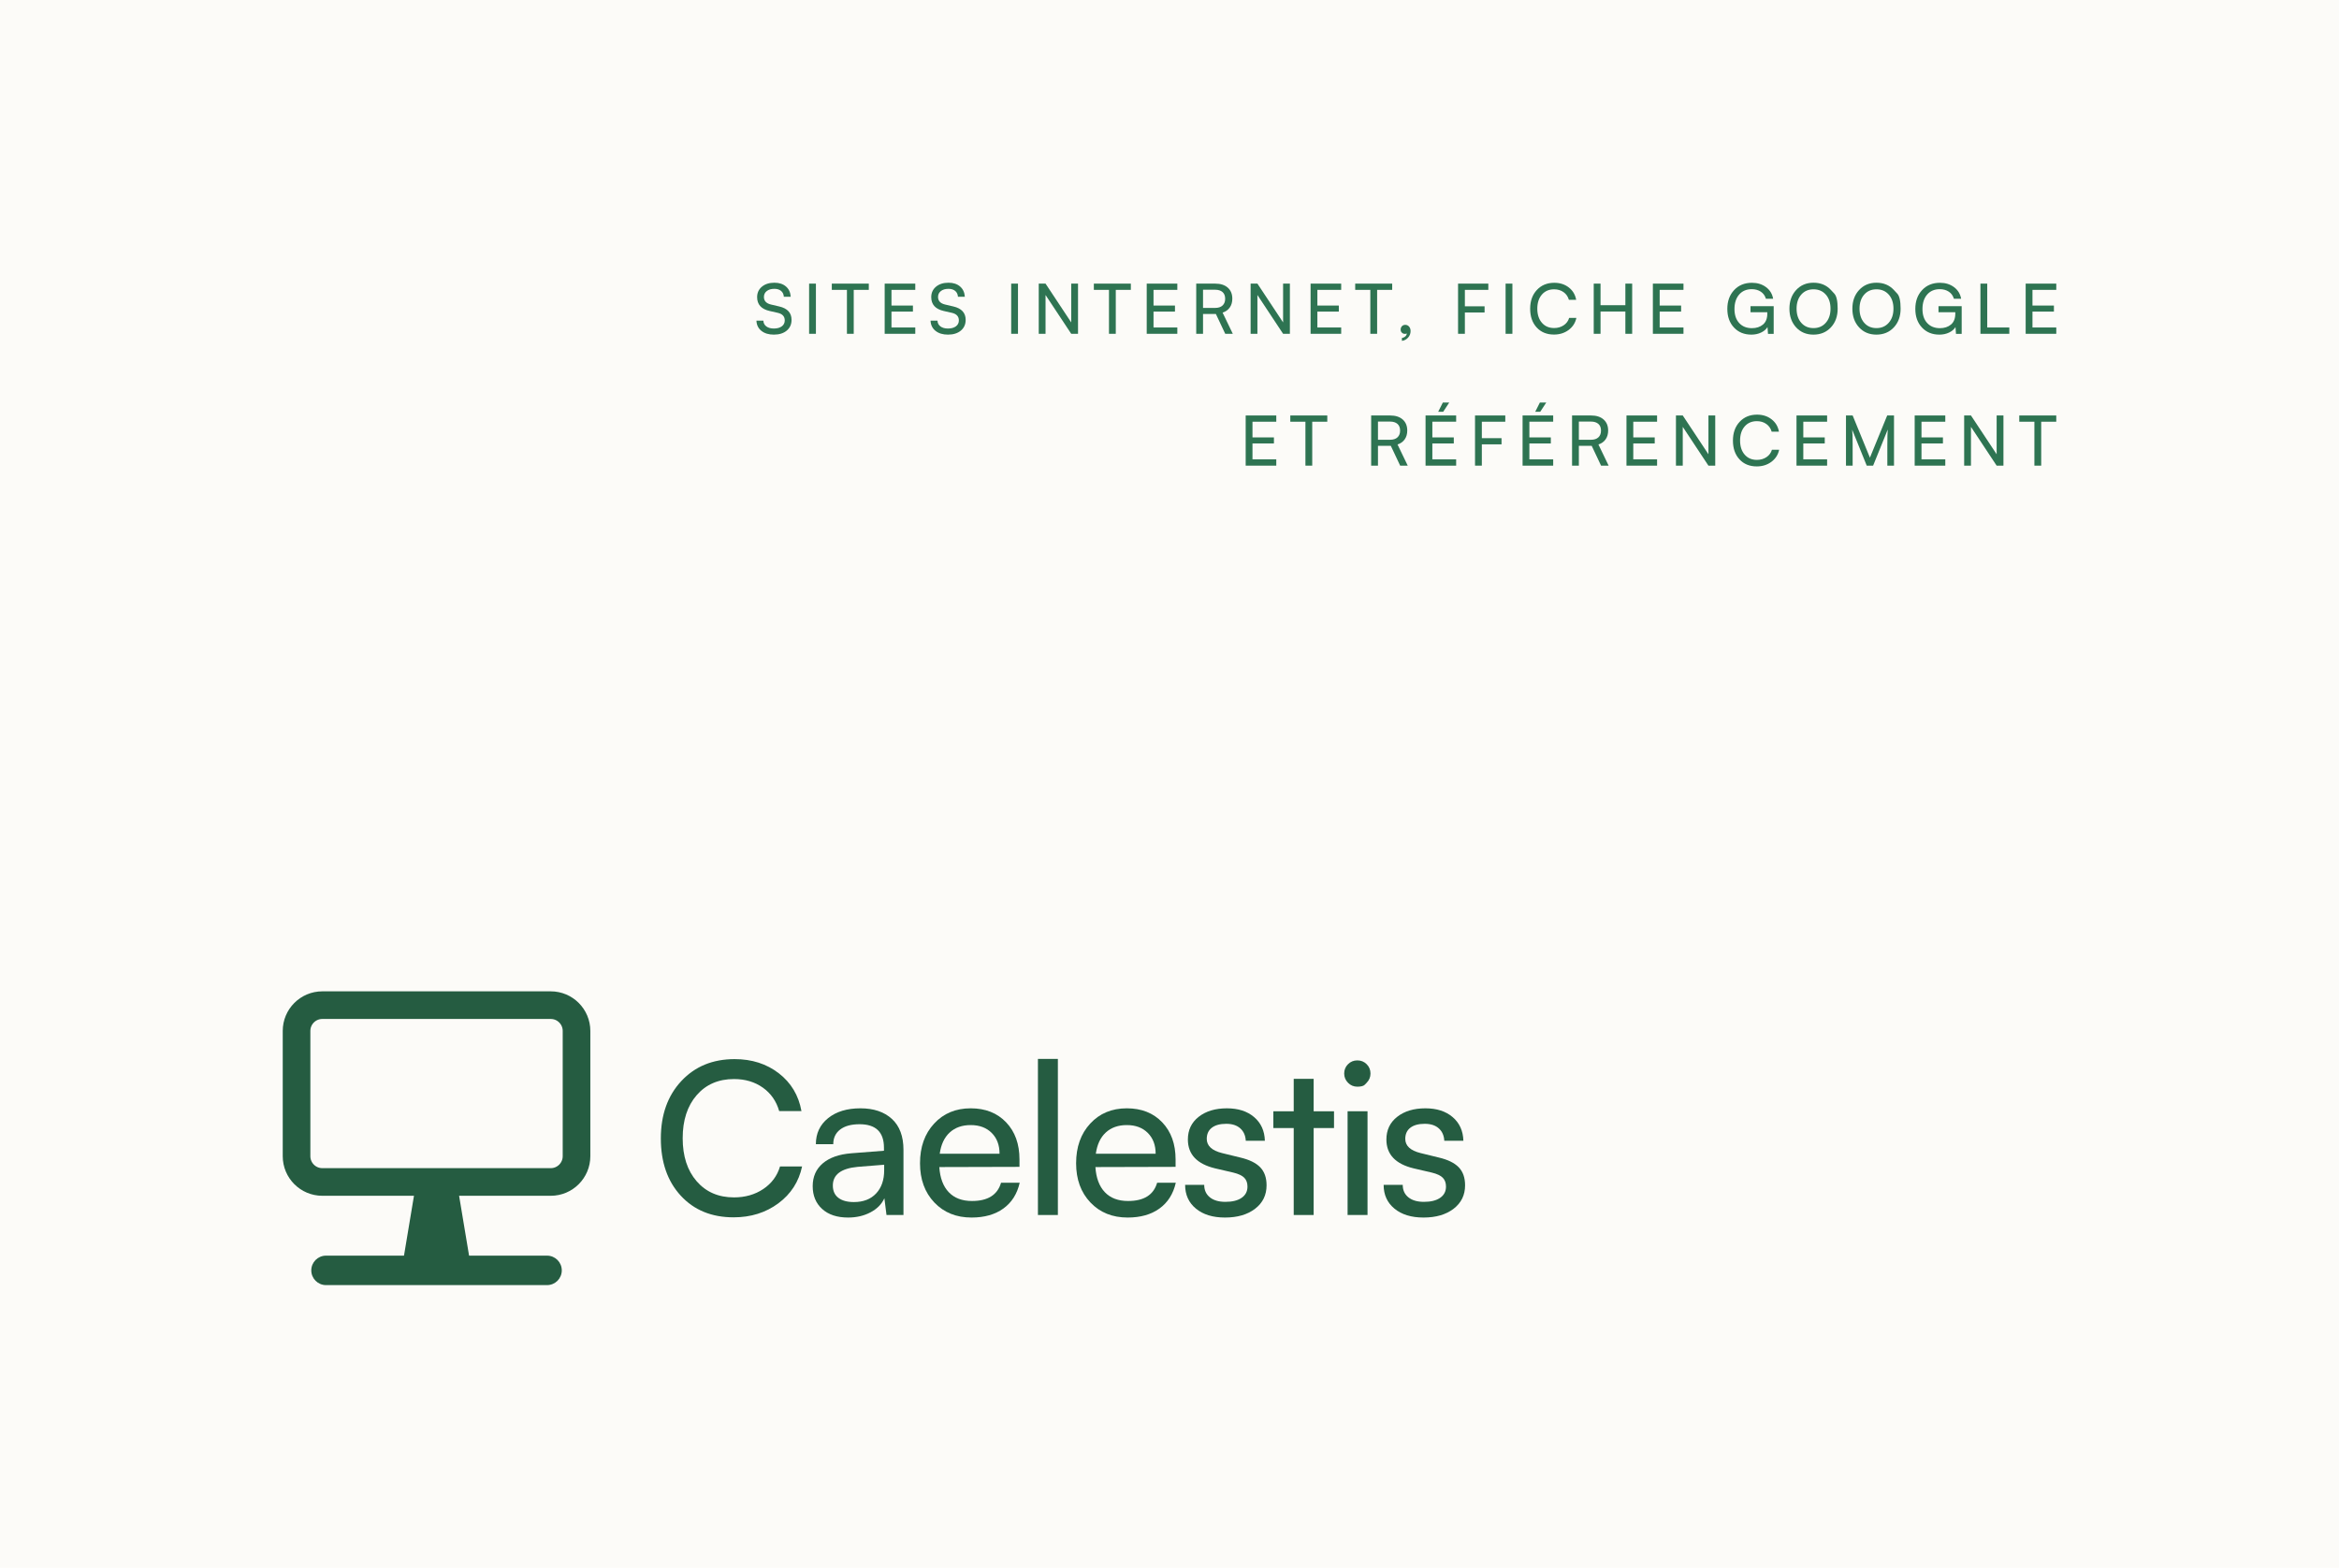
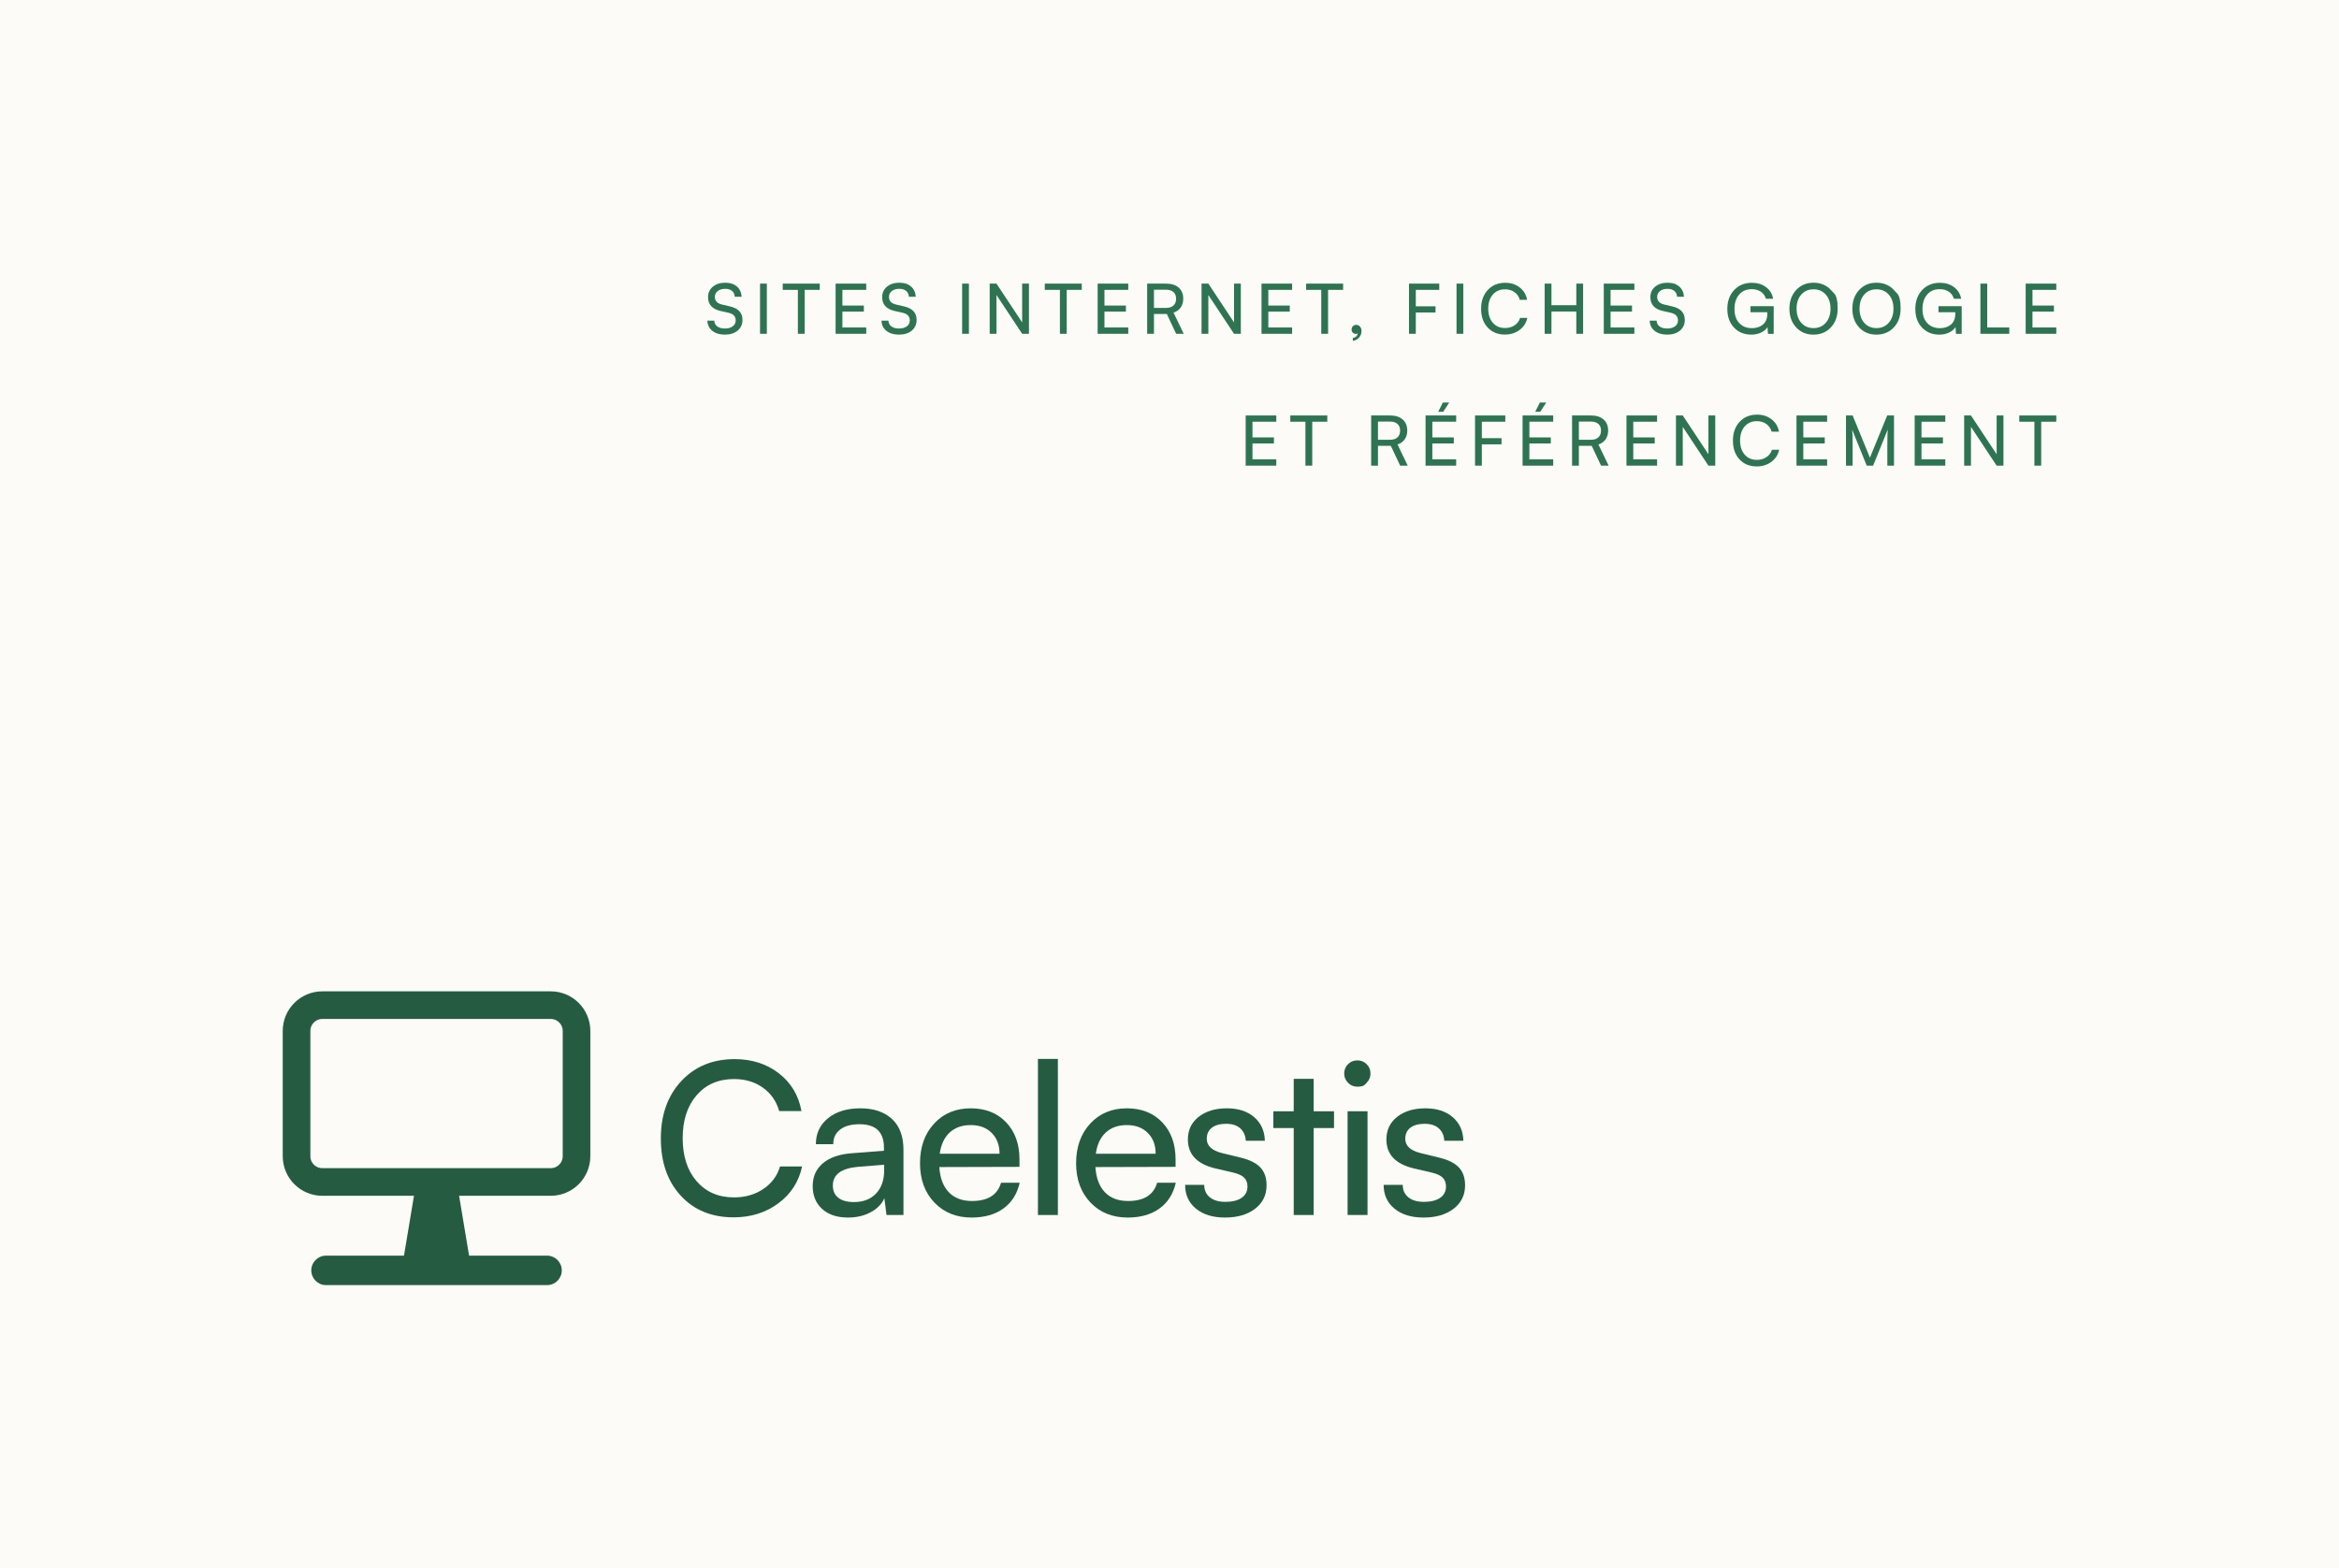
<svg xmlns="http://www.w3.org/2000/svg" width="91mm" height="61mm" viewBox="0 0 91 61">
  <rect width="91" height="61" fill="#FCFBF8" />
  <g fill="#2E7452">
-     <path transform="translate(29.343 12.987) scale(0.0027 -0.0027)" d="M42 528Q42 621 110.5 678.5Q179 736 291 736Q394 736 457 682Q520 628 526 534L427 534Q423 588 387 618Q351 648 290 648Q222 648 181 616Q140 584 140 531Q140 446 241 422L360 394Q538 353 538 201Q538 104 468.5 46Q399 -12 283 -12Q172 -12 104 42Q36 96 32 189L132 189Q134 137 174.5 106.5Q215 76 283 76Q355 76 397.5 107.5Q440 139 440 193Q440 279 340 302L221 329Q42 370 42 528Z" />
-     <path transform="translate(31.252 12.987) scale(0.0027 -0.0027)" d="M182 723L182 0L84 0L84 723Z" />
-     <path transform="translate(32.324 12.987) scale(0.0027 -0.0027)" d="M14 633L14 723L547 723L547 633L330 633L330 0L232 0L232 633Z" />
-     <path transform="translate(34.192 12.987) scale(0.0027 -0.0027)" d="M525 0L84 0L84 723L525 723L525 633L182 633L182 407L491 407L491 320L182 320L182 91L525 91Z" />
-     <path transform="translate(36.117 12.987) scale(0.0027 -0.0027)" d="M42 528Q42 621 110.5 678.5Q179 736 291 736Q394 736 457 682Q520 628 526 534L427 534Q423 588 387 618Q351 648 290 648Q222 648 181 616Q140 584 140 531Q140 446 241 422L360 394Q538 353 538 201Q538 104 468.5 46Q399 -12 283 -12Q172 -12 104 42Q36 96 32 189L132 189Q134 137 174.5 106.5Q215 76 283 76Q355 76 397.5 107.5Q440 139 440 193Q440 279 340 302L221 329Q42 370 42 528Z" />
-     <path transform="translate(39.114 12.987) scale(0.0027 -0.0027)" d="M182 723L182 0L84 0L84 723Z" />
-     <path transform="translate(40.186 12.987) scale(0.0027 -0.0027)" d="M182 0L84 0L84 723L182 723L552 164L552 723L650 723L650 0L552 0L182 559Z" />
-     <path transform="translate(42.519 12.987) scale(0.0027 -0.0027)" d="M14 633L14 723L547 723L547 633L330 633L330 0L232 0L232 633Z" />
-     <path transform="translate(44.387 12.987) scale(0.0027 -0.0027)" d="M525 0L84 0L84 723L525 723L525 633L182 633L182 407L491 407L491 320L182 320L182 91L525 91Z" />
-     <path transform="translate(46.313 12.987) scale(0.0027 -0.0027)" d="M182 0L84 0L84 723L357 723Q473 723 538.5 665Q604 607 604 506Q604 431 567.5 379Q531 327 464 305L611 0L502 0L367 286L182 286ZM182 635L182 373L358 373Q426 373 463.5 408Q501 443 501 505Q501 568 463 601.5Q425 635 357 635Z" />
-     <path transform="translate(48.429 12.987) scale(0.0027 -0.0027)" d="M182 0L84 0L84 723L182 723L552 164L552 723L650 723L650 0L552 0L182 559Z" />
-     <path transform="translate(50.762 12.987) scale(0.0027 -0.0027)" d="M525 0L84 0L84 723L525 723L525 633L182 633L182 407L491 407L491 320L182 320L182 91L525 91Z" />
-     <path transform="translate(52.687 12.987) scale(0.0027 -0.0027)" d="M14 633L14 723L547 723L547 633L330 633L330 0L232 0L232 633Z" />
-     <path transform="translate(54.315 12.987) scale(0.0027 -0.0027)" d="M209 39Q209 -15 173 -55Q137 -95 84 -102L84 -60Q115 -55 134.5 -36.5Q154 -18 154 5Q144 -1 127 -1Q102 -1 84 16Q66 33 66 60Q66 90 84.5 109.5Q103 129 133 129Q165 129 187 104Q209 79 209 39Z" />
-     <path transform="translate(56.500 12.987) scale(0.0027 -0.0027)" d="M466 307L182 307L182 0L84 0L84 723L520 723L520 633L182 633L182 396L466 396Z" />
-     <path transform="translate(58.349 12.987) scale(0.0027 -0.0027)" d="M182 723L182 0L84 0L84 723Z" />
-     <path transform="translate(59.421 12.987) scale(0.0027 -0.0027)" d="M384 -11Q229 -11 135 91Q41 193 41 361Q41 528 137.5 631.5Q234 735 389 735Q511 735 597.5 668Q684 601 704 490L599 490Q579 560 522 600.5Q465 641 386 641Q276 641 210 565Q144 489 144 362Q144 235 210 159Q276 83 386 83Q465 83 524 122.5Q583 162 603 229L707 229Q684 121 595 55Q506 -11 384 -11Z" />
-     <path transform="translate(61.778 12.987) scale(0.0027 -0.0027)" d="M182 0L84 0L84 723L182 723L182 412L540 412L540 723L638 723L638 0L540 0L540 321L182 321Z" />
-     <path transform="translate(64.079 12.987) scale(0.0027 -0.0027)" d="M525 0L84 0L84 723L525 723L525 633L182 633L182 407L491 407L491 320L182 320L182 91L525 91Z" />
+     <path transform="translate(27.434 12.987) scale(0.0027 -0.0027)" d="M42 528Q42 621 110.5 678.5Q179 736 291 736Q394 736 457 682Q520 628 526 534L427 534Q423 588 387 618Q351 648 290 648Q222 648 181 616Q140 584 140 531Q140 446 241 422L360 394Q538 353 538 201Q538 104 468.5 46Q399 -12 283 -12Q172 -12 104 42Q36 96 32 189L132 189Q134 137 174.5 106.5Q215 76 283 76Q355 76 397.5 107.5Q440 139 440 193Q440 279 340 302L221 329Q42 370 42 528Z" />
+     <path transform="translate(29.343 12.987) scale(0.0027 -0.0027)" d="M182 723L182 0L84 0L84 723Z" />
+     <path transform="translate(30.415 12.987) scale(0.0027 -0.0027)" d="M14 633L14 723L547 723L547 633L330 633L330 0L232 0L232 633Z" />
+     <path transform="translate(32.283 12.987) scale(0.0027 -0.0027)" d="M525 0L84 0L84 723L525 723L525 633L182 633L182 407L491 407L491 320L182 320L182 91L525 91Z" />
+     <path transform="translate(34.208 12.987) scale(0.0027 -0.0027)" d="M42 528Q42 621 110.5 678.5Q179 736 291 736Q394 736 457 682Q520 628 526 534L427 534Q423 588 387 618Q351 648 290 648Q222 648 181 616Q140 584 140 531Q140 446 241 422L360 394Q538 353 538 201Q538 104 468.5 46Q399 -12 283 -12Q172 -12 104 42Q36 96 32 189L132 189Q134 137 174.5 106.5Q215 76 283 76Q355 76 397.5 107.5Q440 139 440 193Q440 279 340 302L221 329Q42 370 42 528Z" />
+     <path transform="translate(37.205 12.987) scale(0.0027 -0.0027)" d="M182 723L182 0L84 0L84 723Z" />
+     <path transform="translate(38.277 12.987) scale(0.0027 -0.0027)" d="M182 0L84 0L84 723L182 723L552 164L552 723L650 723L650 0L552 0L182 559Z" />
+     <path transform="translate(40.610 12.987) scale(0.0027 -0.0027)" d="M14 633L14 723L547 723L547 633L330 633L330 0L232 0L232 633Z" />
+     <path transform="translate(42.478 12.987) scale(0.0027 -0.0027)" d="M525 0L84 0L84 723L525 723L525 633L182 633L182 407L491 407L491 320L182 320L182 91L525 91Z" />
+     <path transform="translate(44.404 12.987) scale(0.0027 -0.0027)" d="M182 0L84 0L84 723L357 723Q473 723 538.5 665Q604 607 604 506Q604 431 567.5 379Q531 327 464 305L611 0L502 0L367 286L182 286ZM182 635L182 373L358 373Q426 373 463.5 408Q501 443 501 505Q501 568 463 601.5Q425 635 357 635Z" />
+     <path transform="translate(46.520 12.987) scale(0.0027 -0.0027)" d="M182 0L84 0L84 723L182 723L552 164L552 723L650 723L650 0L552 0L182 559Z" />
+     <path transform="translate(48.853 12.987) scale(0.0027 -0.0027)" d="M525 0L84 0L84 723L525 723L525 633L182 633L182 407L491 407L491 320L182 320L182 91L525 91Z" />
+     <path transform="translate(50.778 12.987) scale(0.0027 -0.0027)" d="M14 633L14 723L547 723L547 633L330 633L330 0L232 0L232 633Z" />
+     <path transform="translate(52.406 12.987) scale(0.0027 -0.0027)" d="M209 39Q209 -15 173 -55Q137 -95 84 -102L84 -60Q115 -55 134.5 -36.5Q154 -18 154 5Q144 -1 127 -1Q102 -1 84 16Q66 33 66 60Q66 90 84.5 109.5Q103 129 133 129Q165 129 187 104Q209 79 209 39Z" />
+     <path transform="translate(54.591 12.987) scale(0.0027 -0.0027)" d="M466 307L182 307L182 0L84 0L84 723L520 723L520 633L182 633L182 396L466 396Z" />
+     <path transform="translate(56.440 12.987) scale(0.0027 -0.0027)" d="M182 723L182 0L84 0L84 723Z" />
+     <path transform="translate(57.512 12.987) scale(0.0027 -0.0027)" d="M384 -11Q229 -11 135 91Q41 193 41 361Q41 528 137.5 631.5Q234 735 389 735Q511 735 597.5 668Q684 601 704 490L599 490Q579 560 522 600.5Q465 641 386 641Q276 641 210 565Q144 489 144 362Q144 235 210 159Q276 83 386 83Q465 83 524 122.5Q583 162 603 229L707 229Q684 121 595 55Q506 -11 384 -11Z" />
+     <path transform="translate(59.869 12.987) scale(0.0027 -0.0027)" d="M182 0L84 0L84 723L182 723L182 412L540 412L540 723L638 723L638 0L540 0L540 321L182 321Z" />
+     <path transform="translate(62.169 12.987) scale(0.0027 -0.0027)" d="M525 0L84 0L84 723L525 723L525 633L182 633L182 407L491 407L491 320L182 320L182 91L525 91Z" />
+     <path transform="translate(64.095 12.987) scale(0.0027 -0.0027)" d="M42 528Q42 621 110.5 678.5Q179 736 291 736Q394 736 457 682Q520 628 526 534L427 534Q423 588 387 618Q351 648 290 648Q222 648 181 616Q140 584 140 531Q140 446 241 422L360 394Q538 353 538 201Q538 104 468.5 46Q399 -12 283 -12Q172 -12 104 42Q36 96 32 189L132 189Q134 137 174.5 106.5Q215 76 283 76Q355 76 397.5 107.5Q440 139 440 193Q440 279 340 302L221 329Q42 370 42 528Z" />
    <path transform="translate(67.092 12.987) scale(0.0027 -0.0027)" d="M394 643Q278 643 211 565Q144 487 144 357Q144 228 212.5 154.5Q281 81 395 81Q493 81 555 133.5Q617 186 617 290L617 311L375 311L375 398L709 398L709 -1L627 -1L620 97Q590 48 527.5 18Q465 -12 387 -12Q233 -12 137 90Q41 192 41 359Q41 525 139 630Q237 735 396 735Q515 735 599 672Q683 609 701 505L597 505Q577 572 522.5 607.5Q468 643 394 643Z" />
    <path transform="translate(69.508 12.987) scale(0.0027 -0.0027)" d="M639 631.5Q639 631.5 687.5 579.25Q736 527 736 362Q736 197 638.5 92.5Q541 -12 387 -12Q234 -12 137.5 92.5Q41 197 41 362Q41 526 138 631Q235 736 388 736Q542 736 639 631.5ZM633 362Q633 488 565.5 564.5Q498 641 388 641Q278 641 211 564.5Q144 488 144 362Q144 236 211 159Q278 82 388 82Q498 82 565.5 159.5Q633 237 633 362Z" />
    <path transform="translate(71.957 12.987) scale(0.0027 -0.0027)" d="M639 631.5Q639 631.5 687.5 579.25Q736 527 736 362Q736 197 638.5 92.5Q541 -12 387 -12Q234 -12 137.5 92.5Q41 197 41 362Q41 526 138 631Q235 736 388 736Q542 736 639 631.5ZM633 362Q633 488 565.5 564.5Q498 641 388 641Q278 641 211 564.5Q144 488 144 362Q144 236 211 159Q278 82 388 82Q498 82 565.5 159.5Q633 237 633 362Z" />
    <path transform="translate(74.406 12.987) scale(0.0027 -0.0027)" d="M394 643Q278 643 211 565Q144 487 144 357Q144 228 212.5 154.5Q281 81 395 81Q493 81 555 133.5Q617 186 617 290L617 311L375 311L375 398L709 398L709 -1L627 -1L620 97Q590 48 527.5 18Q465 -12 387 -12Q233 -12 137 90Q41 192 41 359Q41 525 139 630Q237 735 396 735Q515 735 599 672Q683 609 701 505L597 505Q577 572 522.5 607.5Q468 643 394 643Z" />
-     <path transform="translate(76.823 12.987) scale(0.0027 -0.0027)" d="M182 723L182 91L500 91L500 0L84 0L84 723Z" />
+     <path transform="translate(76.822 12.987) scale(0.0027 -0.0027)" d="M182 723L182 91L500 91L500 0L84 0L84 723Z" />
    <path transform="translate(78.583 12.987) scale(0.0027 -0.0027)" d="M525 0L84 0L84 723L525 723L525 633L182 633L182 407L491 407L491 320L182 320L182 91L525 91Z" />
  </g>
  <g fill="#2E7452">
    <path transform="translate(48.237 18.117) scale(0.0027 -0.0027)" d="M525 0L84 0L84 723L525 723L525 633L182 633L182 407L491 407L491 320L182 320L182 91L525 91Z" />
    <path transform="translate(50.162 18.117) scale(0.0027 -0.0027)" d="M14 633L14 723L547 723L547 633L330 633L330 0L232 0L232 633Z" />
    <path transform="translate(53.119 18.117) scale(0.0027 -0.0027)" d="M182 0L84 0L84 723L357 723Q473 723 538.5 665Q604 607 604 506Q604 431 567.5 379Q531 327 464 305L611 0L502 0L367 286L182 286ZM182 635L182 373L358 373Q426 373 463.5 408Q501 443 501 505Q501 568 463 601.5Q425 635 357 635Z" />
    <path transform="translate(55.235 18.117) scale(0.0027 -0.0027)" d="M425 909L338 776L266 776L333 909ZM525 0L84 0L84 723L525 723L525 633L182 633L182 407L491 407L491 320L182 320L182 91L525 91Z" />
    <path transform="translate(57.160 18.117) scale(0.0027 -0.0027)" d="M466 307L182 307L182 0L84 0L84 723L520 723L520 633L182 633L182 396L466 396Z" />
    <path transform="translate(59.010 18.117) scale(0.0027 -0.0027)" d="M425 909L338 776L266 776L333 909ZM525 0L84 0L84 723L525 723L525 633L182 633L182 407L491 407L491 320L182 320L182 91L525 91Z" />
    <path transform="translate(60.935 18.117) scale(0.0027 -0.0027)" d="M182 0L84 0L84 723L357 723Q473 723 538.5 665Q604 607 604 506Q604 431 567.5 379Q531 327 464 305L611 0L502 0L367 286L182 286ZM182 635L182 373L358 373Q426 373 463.5 408Q501 443 501 505Q501 568 463 601.5Q425 635 357 635Z" />
    <path transform="translate(63.052 18.117) scale(0.0027 -0.0027)" d="M525 0L84 0L84 723L525 723L525 633L182 633L182 407L491 407L491 320L182 320L182 91L525 91Z" />
    <path transform="translate(64.977 18.117) scale(0.0027 -0.0027)" d="M182 0L84 0L84 723L182 723L552 164L552 723L650 723L650 0L552 0L182 559Z" />
    <path transform="translate(67.310 18.117) scale(0.0027 -0.0027)" d="M384 -11Q229 -11 135 91Q41 193 41 361Q41 528 137.5 631.5Q234 735 389 735Q511 735 597.5 668Q684 601 704 490L599 490Q579 560 522 600.5Q465 641 386 641Q276 641 210 565Q144 489 144 362Q144 235 210 159Q276 83 386 83Q465 83 524 122.5Q583 162 603 229L707 229Q684 121 595 55Q506 -11 384 -11Z" />
    <path transform="translate(69.667 18.117) scale(0.0027 -0.0027)" d="M525 0L84 0L84 723L525 723L525 633L182 633L182 407L491 407L491 320L182 320L182 91L525 91Z" />
    <path transform="translate(71.592 18.117) scale(0.0027 -0.0027)" d="M180 0L84 0L84 723L180 723L429 115L678 723L776 723L776 0L680 0L680 286Q680 460 686 521L475 0L383 0L173 519Q180 470 180 309Z" />
    <path transform="translate(74.265 18.117) scale(0.0027 -0.0027)" d="M525 0L84 0L84 723L525 723L525 633L182 633L182 407L491 407L491 320L182 320L182 91L525 91Z" />
    <path transform="translate(76.190 18.117) scale(0.0027 -0.0027)" d="M182 0L84 0L84 723L182 723L552 164L552 723L650 723L650 0L552 0L182 559Z" />
    <path transform="translate(78.523 18.117) scale(0.0027 -0.0027)" d="M14 633L14 723L547 723L547 633L330 633L330 0L232 0L232 633Z" />
  </g>
  <g transform="translate(9.8176 37.9611) scale(0.14332)">
    <path d="M12 15A7 7 0 0 1 19 8L81 8A7 7 0 0 1 88 15L88 49A7 7 0 0 1 81 56L19 56A7 7 0 0 1 12 49Z" fill="none" stroke="#255C41" stroke-width="7.5" />
    <path d="M44.5 56L40.5 80L59.5 80L55.5 56Z" fill="#255C41" />
    <rect x="16" y="76" width="68" height="8" rx="4" fill="#255C41" />
    <path transform="translate(108.529 64.966) scale(0.057574 -0.057574)" d="M384 -11Q229 -11 135 91Q41 193 41 361Q41 528 137.5 631.5Q234 735 389 735Q511 735 597.5 668Q684 601 704 490L599 490Q579 560 522 600.5Q465 641 386 641Q276 641 210 565Q144 489 144 362Q144 235 210 159Q276 83 386 83Q465 83 524 122.5Q583 162 603 229L707 229Q684 121 595 55Q506 -11 384 -11Z" fill="#255C41" />
    <path transform="translate(149.579 64.966) scale(0.057574 -0.057574)" d="M211 -12Q133 -12 88.5 28.5Q44 69 44 136Q44 203 91.5 243.5Q139 284 226 291L380 303L380 317Q380 428 265 428Q206 428 173.5 403Q141 378 141 334L59 334Q59 410 116.5 456.5Q174 503 269 503Q363 503 417.5 453Q472 403 472 307L472 0L392 0L382 79Q363 37 316.5 12.5Q270 -12 211 -12ZM238 61Q305 61 343 101.5Q381 142 381 211L381 237L256 227Q139 216 139 139Q139 101 165 81Q191 61 238 61Z" fill="#255C41" />
    <path transform="translate(179.172 64.966) scale(0.057574 -0.057574)" d="M279 -12Q171 -12 103.5 59Q36 130 36 244Q36 359 102.5 431Q169 503 275 503Q379 503 442 437Q505 371 505 262L505 227L127 226Q132 149 171.5 107.5Q211 66 281 66Q393 66 418 152L506 152Q488 73 429 30.5Q370 -12 279 -12ZM275 424Q214 424 176 389Q138 354 129 289L411 289Q411 350 374 387Q337 424 275 424Z" fill="#255C41" />
    <path transform="translate(209.225 64.966) scale(0.057574 -0.057574)" d="M164 0L70 0L70 736L164 736Z" fill="#255C41" />
    <path transform="translate(221.546 64.966) scale(0.057574 -0.057574)" d="M279 -12Q171 -12 103.5 59Q36 130 36 244Q36 359 102.5 431Q169 503 275 503Q379 503 442 437Q505 371 505 262L505 227L127 226Q132 149 171.5 107.5Q211 66 281 66Q393 66 418 152L506 152Q488 73 429 30.5Q370 -12 279 -12ZM275 424Q214 424 176 389Q138 354 129 289L411 289Q411 350 374 387Q337 424 275 424Z" fill="#255C41" />
    <path transform="translate(251.599 64.966) scale(0.057574 -0.057574)" d="M28 142L118 142Q118 105 144.5 83.5Q171 62 218 62Q267 62 294.5 81Q322 100 322 134Q322 160 307 175.5Q292 191 255 200L169 220Q41 251 41 356Q41 423 92 463Q143 503 225 503Q305 503 353.5 461.5Q402 420 404 350L314 350Q312 387 288 408.5Q264 430 222 430Q178 430 154 411.5Q130 393 130 359Q130 310 202 292L288 271Q352 256 382 225Q412 194 412 140Q412 71 358 29.5Q304 -12 216 -12Q130 -12 79 30Q28 72 28 142Z" fill="#255C41" />
    <path transform="translate(276.241 64.966) scale(0.057574 -0.057574)" d="M206 0L112 0L112 410L16 410L16 489L112 489L112 642L206 642L206 489L302 489L302 410L206 410Z" fill="#255C41" />
    <path transform="translate(293.398 64.966) scale(0.057574 -0.057574)" d="M158 623.5Q158 623.5 149 614.25Q140 605 114 605Q88 605 70 623.5Q52 642 52 667Q52 693 70 711Q88 729 114 729Q140 729 158 711Q176 693 176 667Q176 642 158 623.5ZM68 0L68 489L162 489L162 0Z" fill="#255C41" />
    <path transform="translate(305.488 64.966) scale(0.057574 -0.057574)" d="M28 142L118 142Q118 105 144.5 83.5Q171 62 218 62Q267 62 294.5 81Q322 100 322 134Q322 160 307 175.5Q292 191 255 200L169 220Q41 251 41 356Q41 423 92 463Q143 503 225 503Q305 503 353.5 461.5Q402 420 404 350L314 350Q312 387 288 408.5Q264 430 222 430Q178 430 154 411.5Q130 393 130 359Q130 310 202 292L288 271Q352 256 382 225Q412 194 412 140Q412 71 358 29.5Q304 -12 216 -12Q130 -12 79 30Q28 72 28 142Z" fill="#255C41" />
  </g>
</svg>
